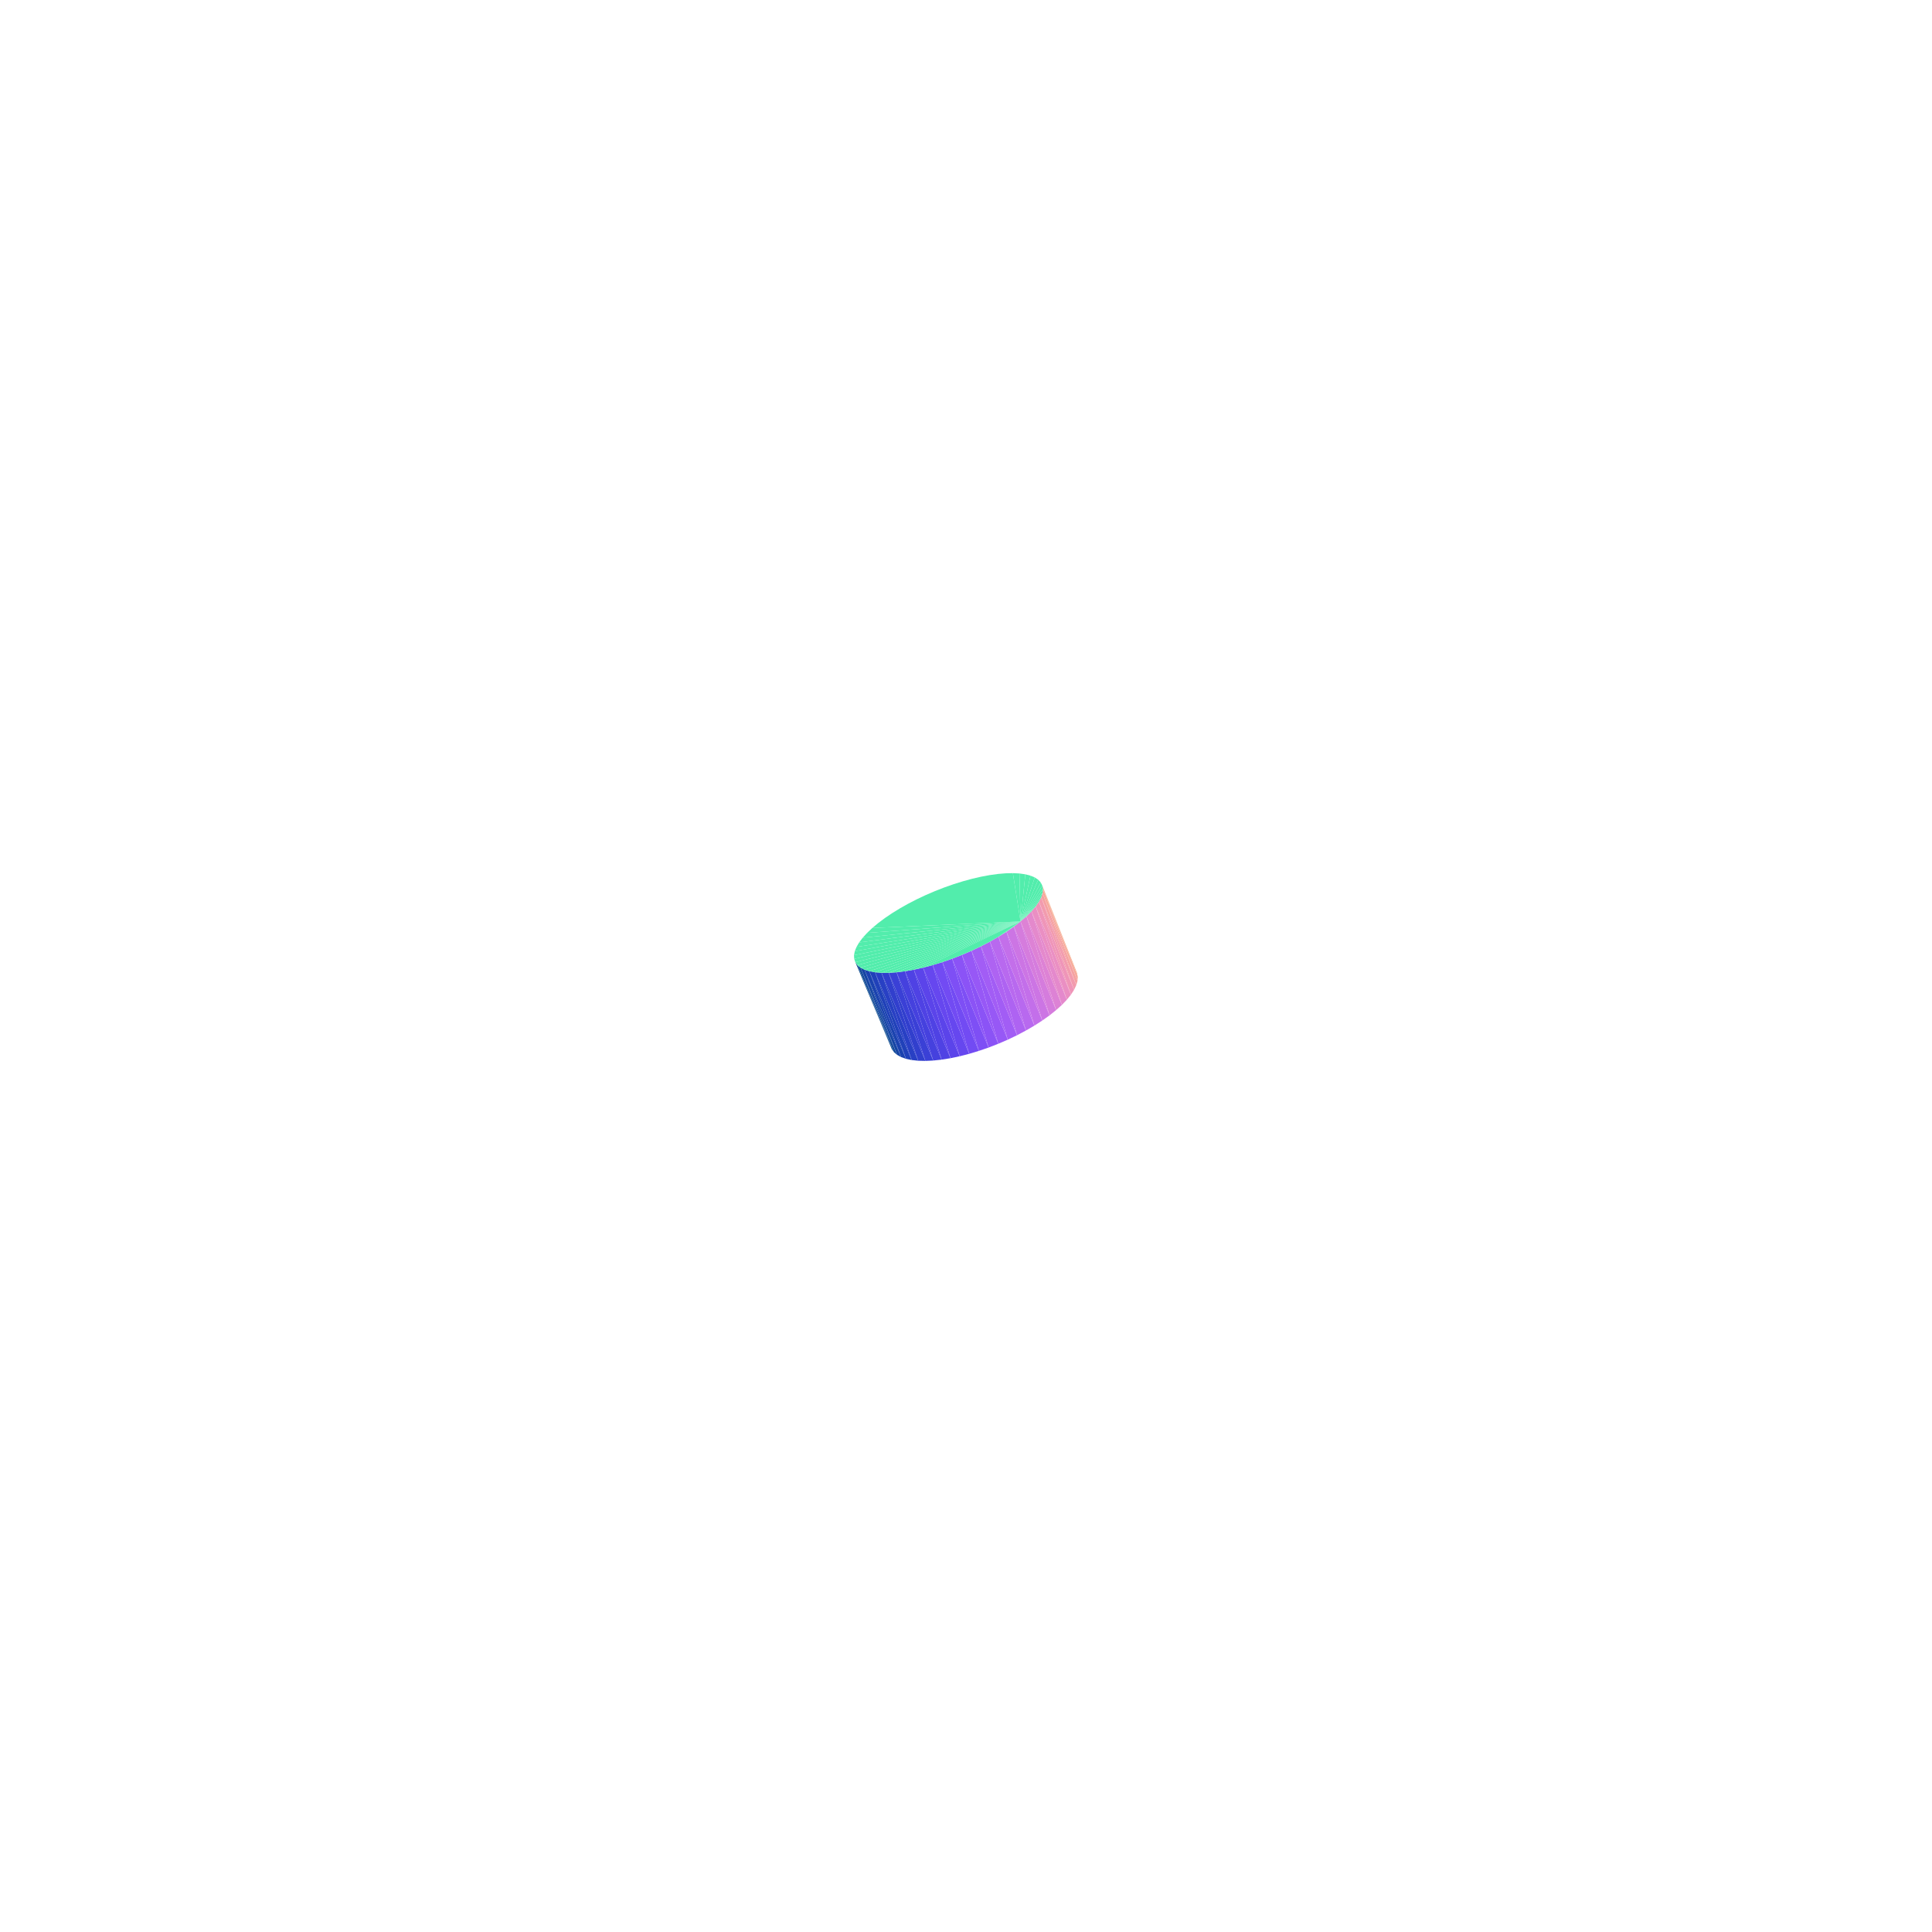
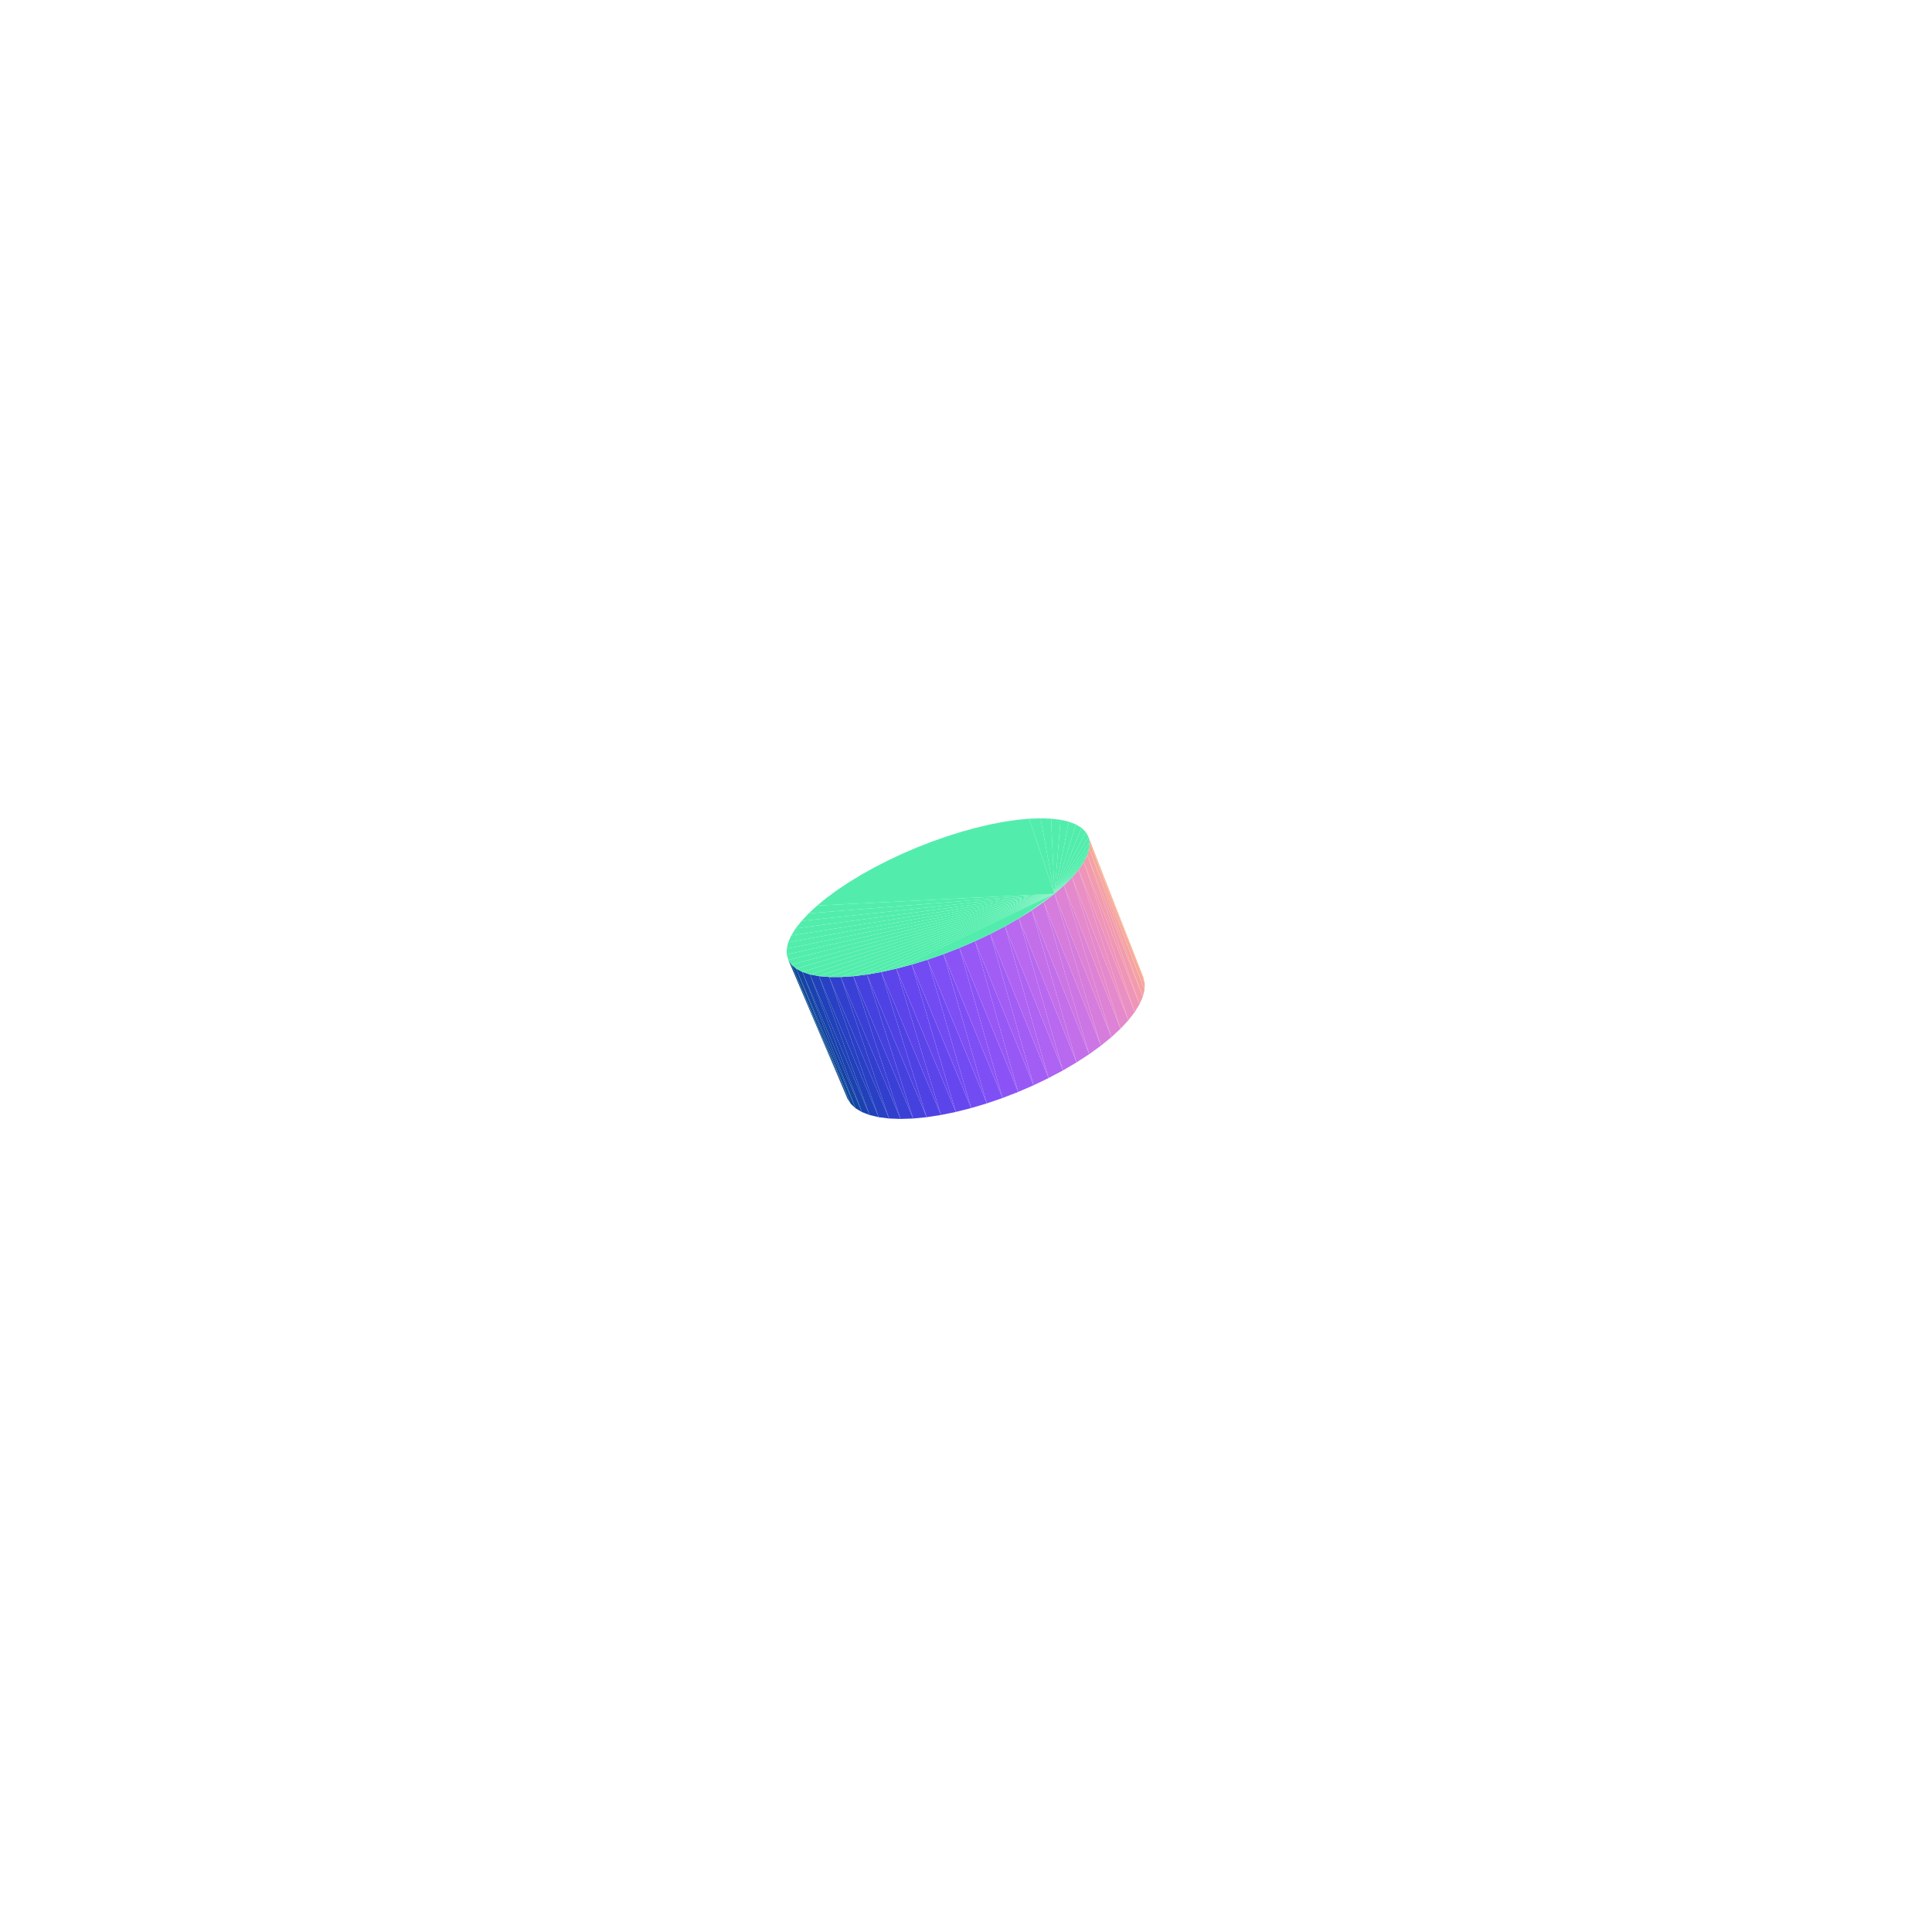
<svg xmlns="http://www.w3.org/2000/svg" viewBox="-250 -250 500 500" width="500" height="500">
-   <path d="M14.118,-11.527L-5.624,-20.324L-8.033,-19.384zM14.118,-11.527L-8.033,-19.384L-10.408,-18.363zM14.118,-11.527L-3.204,-21.174L-5.624,-20.324zM14.118,-11.527L-10.408,-18.363L-12.726,-17.271zM14.118,-11.527L-0.796,-21.926L-3.204,-21.174zM14.118,-11.527L-12.726,-17.271L-14.964,-16.118zM14.118,-11.527L1.577,-22.573L-0.796,-21.926zM14.118,-11.527L-14.964,-16.118L-17.102,-14.915zM14.118,-11.527L3.892,-23.108L1.577,-22.573zM14.118,-11.527L-17.102,-14.915L-19.119,-13.674zM14.118,-11.527L6.126,-23.525L3.892,-23.108zM14.118,-11.527L-19.119,-13.674L-20.994,-12.407zM14.118,-11.527L8.258,-23.82L6.126,-23.525zM14.118,-11.527L-20.994,-12.407L-22.709,-11.125zM14.118,-11.527L10.266,-23.99L8.258,-23.82zM14.118,-11.527L-22.709,-11.125L-24.247,-9.841zM14.118,-11.527L12.131,-24.033L10.266,-23.99z" style="fill:rgb(82,237,172)" />
-   <path d="M28.743,1.832L19.744,-20.822L28.925,2.791z" style="fill:rgb(246,171,139)" />
-   <path d="M14.118,-11.527L-24.247,-9.841L-25.591,-8.568z" style="fill:rgb(82,237,172)" />
-   <path d="M-18.65,22.302L-28.095,-0.228L-19.212,21.498z" style="fill:rgb(11,75,140)" />
-   <path d="M14.118,-11.527L13.832,-23.947L12.131,-24.033zM14.118,-11.527L-25.591,-8.568L-26.728,-7.318z" style="fill:rgb(82,237,172)" />
-   <path d="M28.925,2.791L19.906,-19.908L28.857,3.842z" style="fill:rgb(246,166,151)" />
-   <path d="M14.118,-11.527L15.353,-23.732L13.832,-23.947zM14.118,-11.527L-26.728,-7.318L-27.645,-6.104z" style="fill:rgb(82,237,172)" />
-   <path d="M-19.212,21.498L-28.095,-0.228L-28.64,-0.985z" style="fill:rgb(11,75,140)" />
-   <path d="M-17.845,22.994L-27.305,0.418L-18.65,22.302z" style="fill:rgb(15,71,152)" />
-   <path d="M28.925,2.791L19.744,-20.822L19.906,-19.908z" style="fill:rgb(246,171,139)" />
-   <path d="M14.118,-11.527L16.678,-23.39L15.353,-23.732zM14.118,-11.527L-27.645,-6.104L-28.332,-4.938z" style="fill:rgb(82,237,172)" />
-   <path d="M28.857,3.842L19.816,-18.901L28.537,4.974z" style="fill:rgb(245,161,162)" />
-   <path d="M14.118,-11.527L17.79,-22.924L16.678,-23.39zM14.118,-11.527L-28.332,-4.938L-28.779,-3.832z" style="fill:rgb(82,237,172)" />
-   <path d="M-18.65,22.302L-27.305,0.418L-28.095,-0.228z" style="fill:rgb(15,71,152)" />
-   <path d="M-16.805,23.568L-26.277,0.946L-17.845,22.994z" style="fill:rgb(20,68,163)" />
-   <path d="M28.857,3.842L19.906,-19.908L19.816,-18.901z" style="fill:rgb(246,166,151)" />
-   <path d="M14.118,-11.527L18.679,-22.336L17.79,-22.924z" style="fill:rgb(82,237,172)" />
-   <path d="M28.537,4.974L19.472,-17.811L27.967,6.175z" style="fill:rgb(242,155,174)" />
-   <path d="M14.118,-11.527L-28.779,-3.832L-28.982,-2.797z" style="fill:rgb(82,237,172)" />
-   <path d="M-17.845,22.994L-26.277,0.946L-27.305,0.418z" style="fill:rgb(20,68,163)" />
-   <path d="M-15.538,24.017L-25.02,1.348L-16.805,23.568z" style="fill:rgb(26,66,175)" />
-   <path d="M28.537,4.974L19.816,-18.901L19.472,-17.811z" style="fill:rgb(245,161,162)" />
-   <path d="M14.118,-11.527L19.333,-21.634L18.679,-22.336zM14.118,-11.527L-28.982,-2.797L-28.936,-1.845z" style="fill:rgb(82,237,172)" />
-   <path d="M27.967,6.175L18.877,-16.649L27.152,7.434z" style="fill:rgb(239,149,184)" />
-   <path d="M-14.057,24.335L-23.545,1.621L-15.538,24.017z" style="fill:rgb(32,65,185)" />
-   <path d="M14.118,-11.527L19.744,-20.822L19.333,-21.634z" style="fill:rgb(82,237,172)" />
-   <path d="M-16.805,23.568L-25.02,1.348L-26.277,0.946z" style="fill:rgb(26,66,175)" />
-   <path d="M14.118,-11.527L-28.936,-1.845L-28.64,-0.985z" style="fill:rgb(82,237,172)" />
-   <path d="M27.967,6.175L19.472,-17.811L18.877,-16.649z" style="fill:rgb(242,155,174)" />
-   <path d="M27.152,7.434L18.036,-15.427L26.099,8.738z" style="fill:rgb(234,143,195)" />
-   <path d="M14.118,-11.527L19.906,-19.908L19.744,-20.822zM14.118,-11.527L-28.64,-0.985L-28.095,-0.228z" style="fill:rgb(82,237,172)" />
-   <path d="M-12.375,24.517L-21.867,1.76L-14.057,24.335z" style="fill:rgb(40,64,196)" />
-   <path d="M-15.538,24.017L-23.545,1.621L-25.02,1.348z" style="fill:rgb(32,65,185)" />
-   <path d="M27.152,7.434L18.877,-16.649L18.036,-15.427z" style="fill:rgb(239,149,184)" />
-   <path d="M26.099,8.738L16.955,-14.157L24.817,10.073z" style="fill:rgb(228,137,204)" />
-   <path d="M14.118,-11.527L19.816,-18.901L19.906,-19.908zM14.118,-11.527L-28.095,-0.228L-27.305,0.418z" style="fill:rgb(82,237,172)" />
-   <path d="M-10.511,24.562L-20.003,1.764L-12.375,24.517z" style="fill:rgb(49,63,205)" />
-   <path d="M-14.057,24.335L-21.867,1.76L-23.545,1.621z" style="fill:rgb(40,64,196)" />
-   <path d="M14.118,-11.527L19.472,-17.811L19.816,-18.901zM14.118,-11.527L-27.305,0.418L-26.277,0.946z" style="fill:rgb(82,237,172)" />
-   <path d="M26.099,8.738L18.036,-15.427L16.955,-14.157z" style="fill:rgb(234,143,195)" />
-   <path d="M24.817,10.073L15.645,-12.852L23.319,11.424z" style="fill:rgb(221,130,213)" />
-   <path d="M-8.482,24.467L-17.972,1.63L-10.511,24.562z" style="fill:rgb(58,64,214)" />
-   <path d="M14.118,-11.527L18.877,-16.649L19.472,-17.811z" style="fill:rgb(82,237,172)" />
-   <path d="M-12.375,24.517L-20.003,1.764L-21.867,1.76z" style="fill:rgb(49,63,205)" />
-   <path d="M14.118,-11.527L-26.277,0.946L-25.02,1.348z" style="fill:rgb(82,237,172)" />
-   <path d="M23.319,11.424L14.118,-11.527L21.621,12.778z" style="fill:rgb(213,124,221)" />
-   <path d="M24.817,10.073L16.955,-14.157L15.645,-12.852z" style="fill:rgb(228,137,204)" />
-   <path d="M-6.311,24.233L-15.795,1.361L-8.482,24.467z" style="fill:rgb(69,65,222)" />
-   <path d="M14.118,-11.527L18.036,-15.427L18.877,-16.649zM14.118,-11.527L-25.02,1.348L-23.545,1.621z" style="fill:rgb(82,237,172)" />
-   <path d="M21.621,12.778L12.391,-10.196L19.74,14.118z" style="fill:rgb(204,117,228)" />
-   <path d="M-10.511,24.562L-17.972,1.63L-20.003,1.764z" style="fill:rgb(58,64,214)" />
-   <path d="M23.319,11.424L15.645,-12.852L14.118,-11.527z" style="fill:rgb(221,130,213)" />
-   <path d="M-4.019,23.863L-13.495,0.957L-6.311,24.233z" style="fill:rgb(79,66,228)" />
-   <path d="M14.118,-11.527L16.955,-14.157L18.036,-15.427zM14.118,-11.527L-23.545,1.621L-21.867,1.76z" style="fill:rgb(82,237,172)" />
-   <path d="M19.74,14.118L10.48,-8.873L17.695,15.432z" style="fill:rgb(195,111,234)" />
-   <path d="M-1.632,23.359L-11.096,0.425L-4.019,23.863z" style="fill:rgb(91,68,234)" />
-   <path d="M-8.482,24.467L-15.795,1.361L-17.972,1.63z" style="fill:rgb(69,65,222)" />
-   <path d="M21.621,12.778L14.118,-11.527L12.391,-10.196z" style="fill:rgb(213,124,221)" />
-   <path d="M17.695,15.432L8.407,-7.572L15.509,16.704z" style="fill:rgb(184,105,239)" />
-   <path d="M14.118,-11.527L15.645,-12.852L16.955,-14.157zM14.118,-11.527L-21.867,1.76L-20.003,1.764z" style="fill:rgb(82,237,172)" />
-   <path d="M0.825,22.726L-8.625,-0.232L-1.632,23.359z" style="fill:rgb(102,71,239)" />
-   <path d="M15.509,16.704L6.193,-6.308L13.204,17.921z" style="fill:rgb(174,99,242)" />
-   <path d="M-6.311,24.233L-13.495,0.957L-15.795,1.361z" style="fill:rgb(79,66,228)" />
-   <path d="M3.325,21.973L-6.108,-1.007L0.825,22.726z" style="fill:rgb(114,75,243)" />
-   <path d="M19.74,14.118L12.391,-10.196L10.48,-8.873z" style="fill:rgb(204,117,228)" />
-   <path d="M13.204,17.921L3.862,-5.095L10.807,19.068z" style="fill:rgb(162,93,245)" />
-   <path d="M14.118,-11.527L-20.003,1.764L-17.972,1.63z" style="fill:rgb(82,237,172)" />
-   <path d="M5.84,21.105L-3.573,-1.891L3.325,21.973z" style="fill:rgb(126,79,245)" />
-   <path d="M10.807,19.068L1.439,-3.946L8.343,20.133z" style="fill:rgb(151,88,246)" />
-   <path d="M8.343,20.133L-1.048,-2.874L5.84,21.105z" style="fill:rgb(139,83,246)" />
-   <path d="M-4.019,23.863L-11.096,0.425L-13.495,0.957z" style="fill:rgb(91,68,234)" />
-   <path d="M17.695,15.432L10.48,-8.873L8.407,-7.572z" style="fill:rgb(195,111,234)" />
-   <path d="M14.118,-11.527L-17.972,1.63L-15.795,1.361z" style="fill:rgb(82,237,172)" />
-   <path d="M-1.632,23.359L-8.625,-0.232L-11.096,0.425z" style="fill:rgb(102,71,239)" />
-   <path d="M14.118,-11.527L10.48,-8.873L12.391,-10.196z" style="fill:rgb(82,237,172)" />
-   <path d="M15.509,16.704L8.407,-7.572L6.193,-6.308z" style="fill:rgb(184,105,239)" />
-   <path d="M14.118,-11.527L-15.795,1.361L-13.495,0.957z" style="fill:rgb(82,237,172)" />
-   <path d="M0.825,22.726L-6.108,-1.007L-8.625,-0.232z" style="fill:rgb(114,75,243)" />
-   <path d="M13.204,17.921L6.193,-6.308L3.862,-5.095z" style="fill:rgb(174,99,242)" />
-   <path d="M14.118,-11.527L8.407,-7.572L10.48,-8.873zM14.118,-11.527L-13.495,0.957L-11.096,0.425z" style="fill:rgb(82,237,172)" />
-   <path d="M3.325,21.973L-3.573,-1.891L-6.108,-1.007z" style="fill:rgb(126,79,245)" />
-   <path d="M10.807,19.068L3.862,-5.095L1.439,-3.946z" style="fill:rgb(162,93,245)" />
-   <path d="M5.84,21.105L-1.048,-2.874L-3.573,-1.891z" style="fill:rgb(139,83,246)" />
-   <path d="M8.343,20.133L1.439,-3.946L-1.048,-2.874z" style="fill:rgb(151,88,246)" />
-   <path d="M14.118,-11.527L6.193,-6.308L8.407,-7.572zM14.118,-11.527L-11.096,0.425L-8.625,-0.232zM14.118,-11.527L3.862,-5.095L6.193,-6.308zM14.118,-11.527L-8.625,-0.232L-6.108,-1.007zM14.118,-11.527L1.439,-3.946L3.862,-5.095zM14.118,-11.527L-6.108,-1.007L-3.573,-1.891zM14.118,-11.527L-1.048,-2.874L1.439,-3.946zM14.118,-11.527L-3.573,-1.891L-1.048,-2.874z" style="fill:rgb(82,237,172)" />
+   <path d="M22.899,-18.697L-8.9,-32.161L-12.711,-30.671zM22.899,-18.697L-12.711,-30.671L-16.47,-29.058zM22.899,-18.697L-5.071,-33.513L-8.9,-32.161zM22.899,-18.697L-16.47,-29.058L-20.142,-27.336zM22.899,-18.697L-1.26,-34.715L-5.071,-33.513zM22.899,-18.697L-20.142,-27.336L-23.693,-25.52zM22.899,-18.697L2.498,-35.756L-1.26,-34.715zM22.899,-18.697L-23.693,-25.52L-27.092,-23.627zM22.899,-18.697L6.168,-36.624L2.498,-35.756zM22.899,-18.697L-27.092,-23.627L-30.304,-21.675zM22.899,-18.697L9.717,-37.312L6.168,-36.624zM22.899,-18.697L-30.304,-21.675L-33.301,-19.68zM22.899,-18.697L13.109,-37.813L9.717,-37.312zM22.899,-18.697L-33.301,-19.68L-36.052,-17.662zM22.899,-18.697L16.312,-38.118L13.109,-37.813zM22.899,-18.697L-36.052,-17.662L-38.53,-15.639z" style="fill:rgb(82,237,172)" />
+   <path d="M45.898,2.926L31.695,-33.425L46.253,4.463z" style="fill:rgb(246,171,139)" />
+   <path d="M22.899,-18.697L19.295,-38.226L16.312,-38.118zM22.899,-18.697L-38.53,-15.639L-40.709,-13.63z" style="fill:rgb(82,237,172)" />
+   <path d="M-29.826,35.666L-45.172,-0.367L-30.682,34.333z" style="fill:rgb(11,75,140)" />
+   <path d="M22.899,-18.697L22.027,-38.132L19.295,-38.226zM22.899,-18.697L-40.709,-13.63L-42.566,-11.655z" style="fill:rgb(82,237,172)" />
+   <path d="M46.253,4.463L32.002,-32.005L46.208,6.152z" style="fill:rgb(246,166,151)" />
+   <path d="M22.899,-18.697L24.478,-37.836L22.027,-38.132zM22.899,-18.697L-42.566,-11.655L-44.08,-9.733z" style="fill:rgb(82,237,172)" />
+   <path d="M-30.682,34.333L-45.172,-0.367L-45.982,-1.582z" style="fill:rgb(11,75,140)" />
+   <path d="M-28.579,36.825L-43.965,0.673L-29.826,35.666z" style="fill:rgb(15,71,152)" />
+   <path d="M46.253,4.463L31.695,-33.425L32.002,-32.005z" style="fill:rgb(246,171,139)" />
+   <path d="M22.899,-18.697L26.624,-37.34L24.478,-37.836zM22.899,-18.697L-44.08,-9.733L-45.233,-7.884z" style="fill:rgb(82,237,172)" />
+   <path d="M46.208,6.152L31.902,-30.43L45.758,7.975z" style="fill:rgb(245,161,162)" />
+   <path d="M22.899,-18.697L28.438,-36.644L26.624,-37.34z" style="fill:rgb(82,237,172)" />
+   <path d="M-29.826,35.666L-43.965,0.673L-45.172,-0.367z" style="fill:rgb(15,71,152)" />
+   <path d="M22.899,-18.697L-45.233,-7.884L-46.01,-6.126z" style="fill:rgb(82,237,172)" />
+   <path d="M-26.949,37.796L-42.368,1.525L-28.579,36.825z" style="fill:rgb(20,68,163)" />
+   <path d="M46.208,6.152L32.002,-32.005L31.902,-30.43z" style="fill:rgb(246,166,151)" />
+   <path d="M22.899,-18.697L29.9,-35.755L28.438,-36.644z" style="fill:rgb(82,237,172)" />
+   <path d="M45.758,7.975L31.393,-28.715L44.904,9.915z" style="fill:rgb(242,155,174)" />
+   <path d="M22.899,-18.697L-46.01,-6.126L-46.398,-4.477z" style="fill:rgb(82,237,172)" />
+   <path d="M-28.579,36.825L-42.368,1.525L-43.965,0.673z" style="fill:rgb(20,68,163)" />
+   <path d="M-24.95,38.566L-40.396,2.177L-26.949,37.796z" style="fill:rgb(26,66,175)" />
+   <path d="M45.758,7.975L31.902,-30.43L31.393,-28.715z" style="fill:rgb(245,161,162)" />
+   <path d="M22.899,-18.697L30.991,-34.679L29.9,-35.755zM22.899,-18.697L-46.398,-4.477L-46.391,-2.957z" style="fill:rgb(82,237,172)" />
+   <path d="M44.904,9.915L30.475,-26.878L43.651,11.952z" style="fill:rgb(239,149,184)" />
+   <path d="M-22.6,39.126L-38.064,2.621L-24.95,38.566z" style="fill:rgb(32,65,185)" />
+   <path d="M22.899,-18.697L31.695,-33.425L30.991,-34.679z" style="fill:rgb(82,237,172)" />
+   <path d="M-26.949,37.796L-40.396,2.177L-42.368,1.525z" style="fill:rgb(26,66,175)" />
+   <path d="M22.899,-18.697L-46.391,-2.957L-45.982,-1.582z" style="fill:rgb(82,237,172)" />
+   <path d="M44.904,9.915L31.393,-28.715L30.475,-26.878z" style="fill:rgb(242,155,174)" />
+   <path d="M43.651,11.952L29.154,-24.937L42.008,14.065z" style="fill:rgb(234,143,195)" />
+   <path d="M22.899,-18.697L32.002,-32.005L31.695,-33.425zM22.899,-18.697L-45.982,-1.582L-45.172,-0.367z" style="fill:rgb(82,237,172)" />
+   <path d="M-19.921,39.466L-35.395,2.849L-22.6,39.126z" style="fill:rgb(40,64,196)" />
+   <path d="M-24.95,38.566L-38.064,2.621L-40.396,2.177z" style="fill:rgb(32,65,185)" />
+   <path d="M43.651,11.952L30.475,-26.878L29.154,-24.937z" style="fill:rgb(239,149,184)" />
+   <path d="M42.008,14.065L27.44,-22.912L39.989,16.231z" style="fill:rgb(228,137,204)" />
+   <path d="M22.899,-18.697L31.902,-30.43L32.002,-32.005zM22.899,-18.697L-45.172,-0.367L-43.965,0.673z" style="fill:rgb(82,237,172)" />
+   <path d="M-16.938,39.581L-32.415,2.858L-19.921,39.466z" style="fill:rgb(49,63,205)" />
+   <path d="M-22.6,39.126L-35.395,2.849L-38.064,2.621z" style="fill:rgb(40,64,196)" />
+   <path d="M22.899,-18.697L31.393,-28.715L31.902,-30.43zM22.899,-18.697L-43.965,0.673L-42.368,1.525z" style="fill:rgb(82,237,172)" />
+   <path d="M42.008,14.065L29.154,-24.937L27.44,-22.912z" style="fill:rgb(234,143,195)" />
+   <path d="M39.989,16.231L25.349,-20.825L37.614,18.427z" style="fill:rgb(221,130,213)" />
+   <path d="M-13.683,39.468L-29.153,2.644L-16.938,39.581z" style="fill:rgb(58,64,214)" />
+   <path d="M22.899,-18.697L30.475,-26.878L31.393,-28.715z" style="fill:rgb(82,237,172)" />
+   <path d="M-19.921,39.466L-32.415,2.858L-35.395,2.849z" style="fill:rgb(49,63,205)" />
+   <path d="M22.899,-18.697L-42.368,1.525L-40.396,2.177z" style="fill:rgb(82,237,172)" />
+   <path d="M37.614,18.427L22.899,-18.697L34.907,20.629z" style="fill:rgb(213,124,221)" />
+   <path d="M39.989,16.231L27.44,-22.912L25.349,-20.825z" style="fill:rgb(228,137,204)" />
+   <path d="M-10.189,39.126L-25.645,2.209L-13.683,39.468z" style="fill:rgb(69,65,222)" />
+   <path d="M22.899,-18.697L29.154,-24.937L30.475,-26.878zM22.899,-18.697L-40.396,2.177L-38.064,2.621z" style="fill:rgb(82,237,172)" />
+   <path d="M34.907,20.629L20.116,-16.553L31.894,22.812z" style="fill:rgb(204,117,228)" />
+   <path d="M-16.938,39.581L-29.153,2.644L-32.415,2.858z" style="fill:rgb(58,64,214)" />
+   <path d="M37.614,18.427L25.349,-20.825L22.899,-18.697z" style="fill:rgb(221,130,213)" />
+   <path d="M-6.494,38.558L-21.928,1.556L-10.189,39.126z" style="fill:rgb(79,66,228)" />
+   <path d="M22.899,-18.697L27.44,-22.912L29.154,-24.937zM22.899,-18.697L-38.064,2.621L-35.395,2.849z" style="fill:rgb(82,237,172)" />
+   <path d="M31.894,22.812L17.029,-14.416L28.609,24.951z" style="fill:rgb(195,111,234)" />
+   <path d="M-2.638,37.768L-18.042,0.691L-6.494,38.558z" style="fill:rgb(91,68,234)" />
+   <path d="M-13.683,39.468L-25.645,2.209L-29.153,2.644z" style="fill:rgb(69,65,222)" />
+   <path d="M34.907,20.629L22.899,-18.697L20.116,-16.553z" style="fill:rgb(213,124,221)" />
+   <path d="M28.609,24.951L13.669,-12.311L25.088,27.022z" style="fill:rgb(184,105,239)" />
+   <path d="M22.899,-18.697L25.349,-20.825L27.44,-22.912zM22.899,-18.697L-35.395,2.849L-32.415,2.858z" style="fill:rgb(82,237,172)" />
+   <path d="M1.335,36.765L-14.031,-0.378L-2.638,37.768z" style="fill:rgb(102,71,239)" />
+   <path d="M25.088,27.022L10.074,-10.262L21.368,29z" style="fill:rgb(174,99,242)" />
+   <path d="M-10.189,39.126L-21.928,1.556L-25.645,2.209z" style="fill:rgb(79,66,228)" />
+   <path d="M5.381,35.558L-9.94,-1.639L1.335,36.765z" style="fill:rgb(114,75,243)" />
+   <path d="M31.894,22.812L20.116,-16.553L17.029,-14.416z" style="fill:rgb(204,117,228)" />
+   <path d="M21.368,29L6.285,-8.291L17.493,30.864z" style="fill:rgb(162,93,245)" />
+   <path d="M22.899,-18.697L-32.415,2.858L-29.153,2.644z" style="fill:rgb(82,237,172)" />
+   <path d="M9.453,34.162L-5.816,-3.078L5.381,35.558z" style="fill:rgb(126,79,245)" />
+   <path d="M17.493,30.864L2.343,-6.423L13.506,32.591z" style="fill:rgb(151,88,246)" />
+   <path d="M13.506,32.591L-1.706,-4.679L9.453,34.162z" style="fill:rgb(139,83,246)" />
+   <path d="M-6.494,38.558L-18.042,0.691L-21.928,1.556z" style="fill:rgb(91,68,234)" />
+   <path d="M28.609,24.951L17.029,-14.416L13.669,-12.311z" style="fill:rgb(195,111,234)" />
+   <path d="M22.899,-18.697L-29.153,2.644L-25.645,2.209z" style="fill:rgb(82,237,172)" />
+   <path d="M-2.638,37.768L-14.031,-0.378L-18.042,0.691z" style="fill:rgb(102,71,239)" />
+   <path d="M22.899,-18.697L17.029,-14.416L20.116,-16.553z" style="fill:rgb(82,237,172)" />
+   <path d="M25.088,27.022L13.669,-12.311L10.074,-10.262z" style="fill:rgb(184,105,239)" />
+   <path d="M22.899,-18.697L-25.645,2.209L-21.928,1.556z" style="fill:rgb(82,237,172)" />
+   <path d="M1.335,36.765L-9.94,-1.639L-14.031,-0.378z" style="fill:rgb(114,75,243)" />
+   <path d="M21.368,29L10.074,-10.262L6.285,-8.291z" style="fill:rgb(174,99,242)" />
+   <path d="M22.899,-18.697L13.669,-12.311L17.029,-14.416zM22.899,-18.697L-21.928,1.556L-18.042,0.691z" style="fill:rgb(82,237,172)" />
+   <path d="M5.381,35.558L-5.816,-3.078L-9.94,-1.639z" style="fill:rgb(126,79,245)" />
+   <path d="M17.493,30.864L6.285,-8.291L2.343,-6.423z" style="fill:rgb(162,93,245)" />
+   <path d="M9.453,34.162L-1.706,-4.679L-5.816,-3.078z" style="fill:rgb(139,83,246)" />
+   <path d="M13.506,32.591L2.343,-6.423L-1.706,-4.679z" style="fill:rgb(151,88,246)" />
+   <path d="M22.899,-18.697L10.074,-10.262L13.669,-12.311zM22.899,-18.697L-18.042,0.691L-14.031,-0.378zM22.899,-18.697L6.285,-8.291L10.074,-10.262zM22.899,-18.697L-14.031,-0.378L-9.94,-1.639zM22.899,-18.697L2.343,-6.423L6.285,-8.291zM22.899,-18.697L-9.94,-1.639L-5.816,-3.078zM22.899,-18.697L-1.706,-4.679L2.343,-6.423zM22.899,-18.697L-5.816,-3.078L-1.706,-4.679z" style="fill:rgb(82,237,172)" />
</svg>
